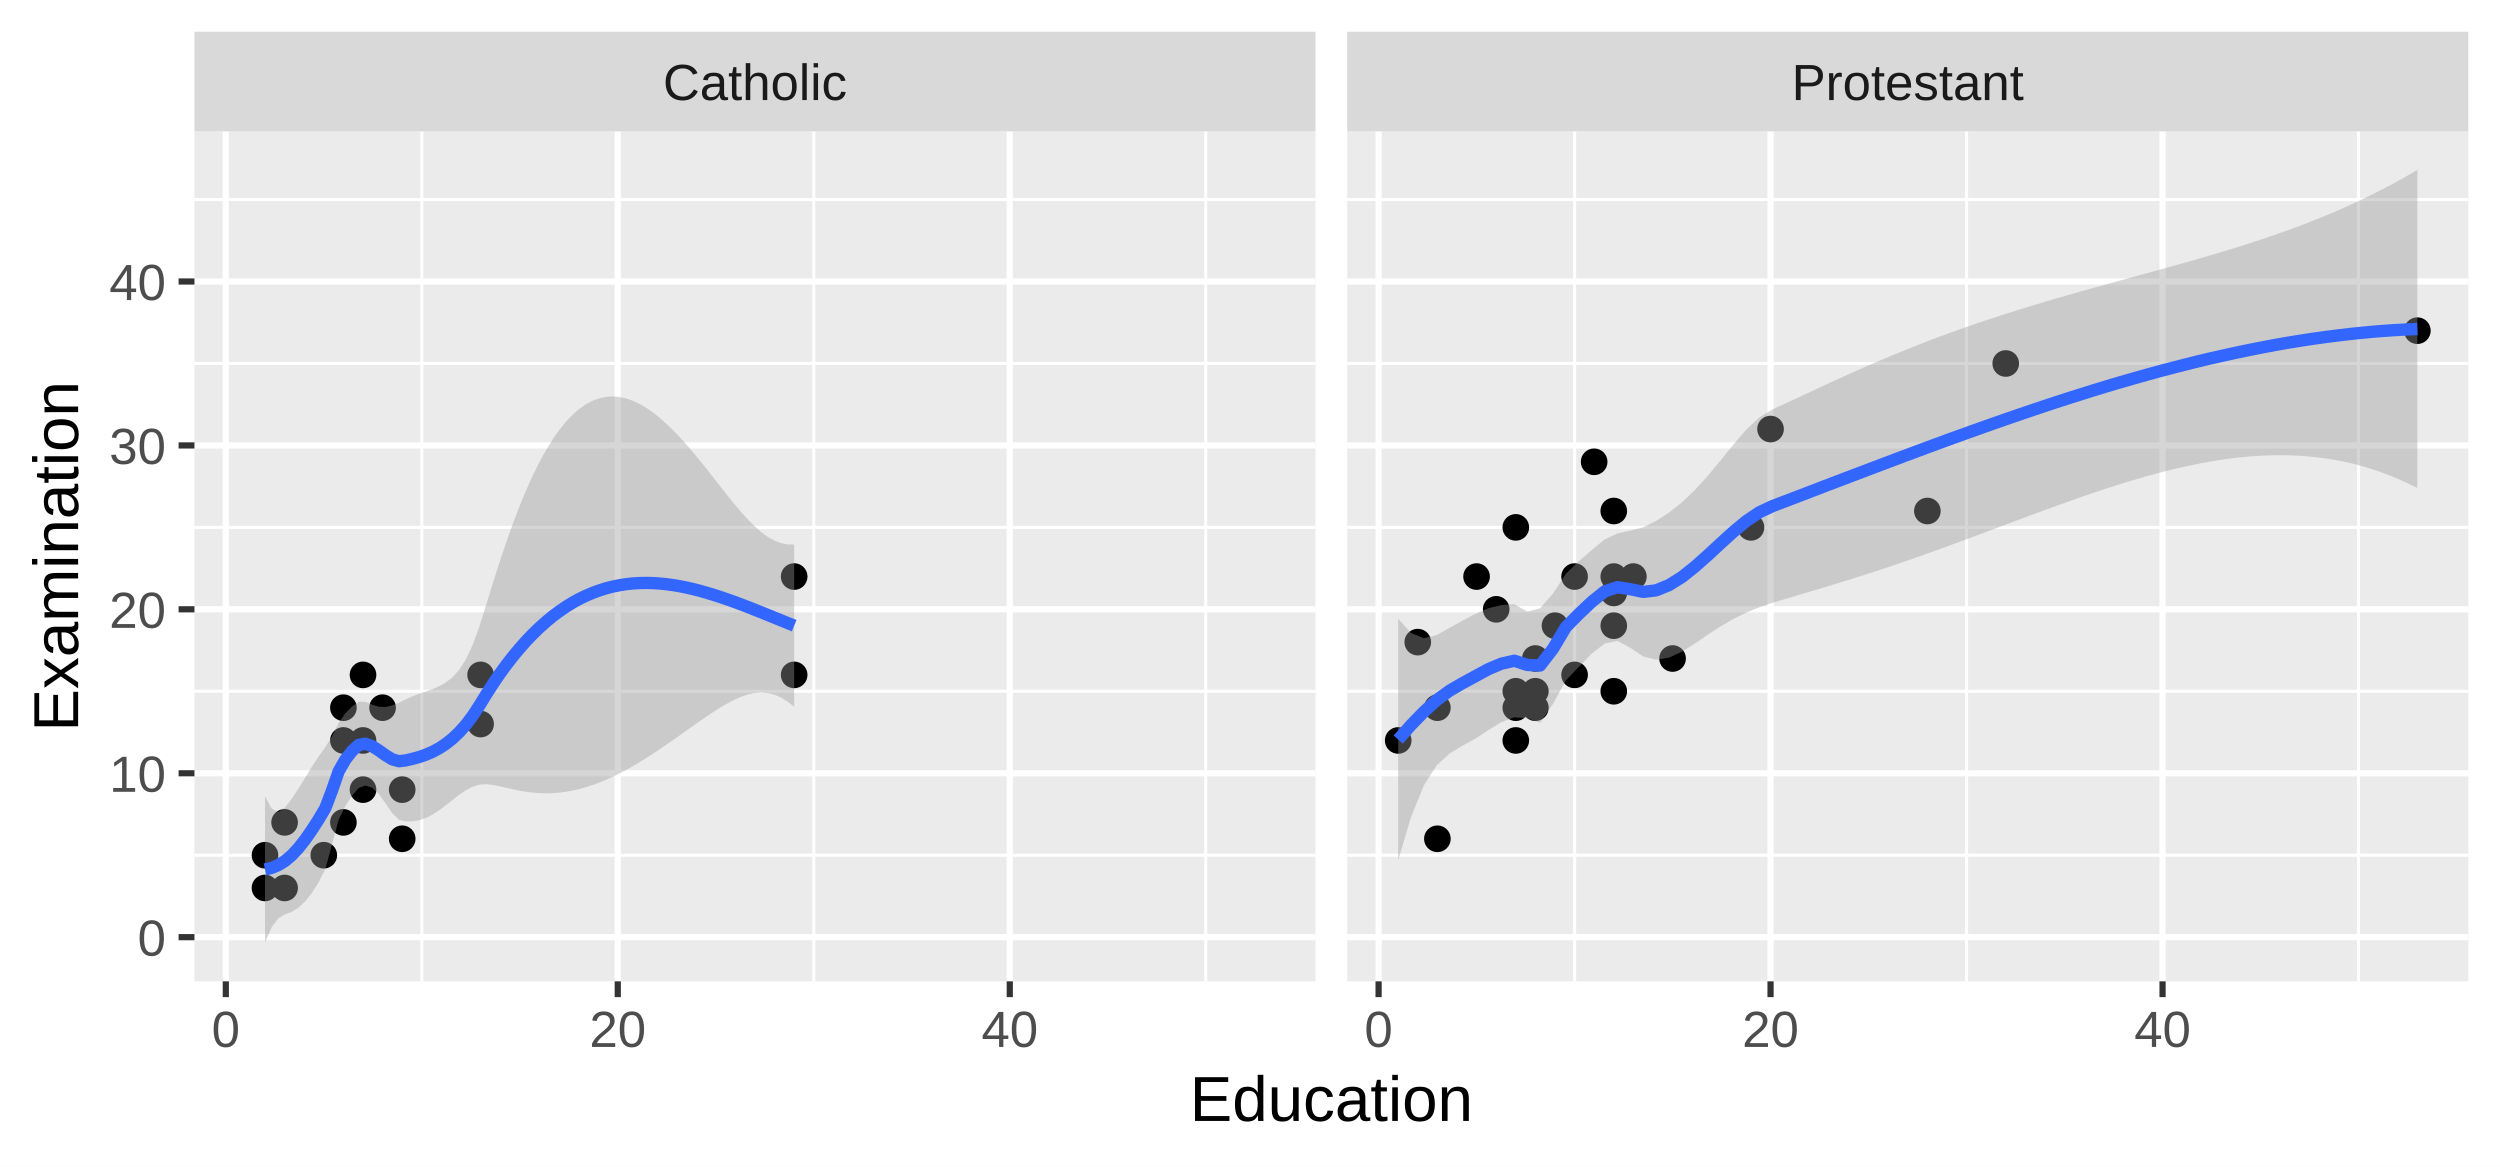
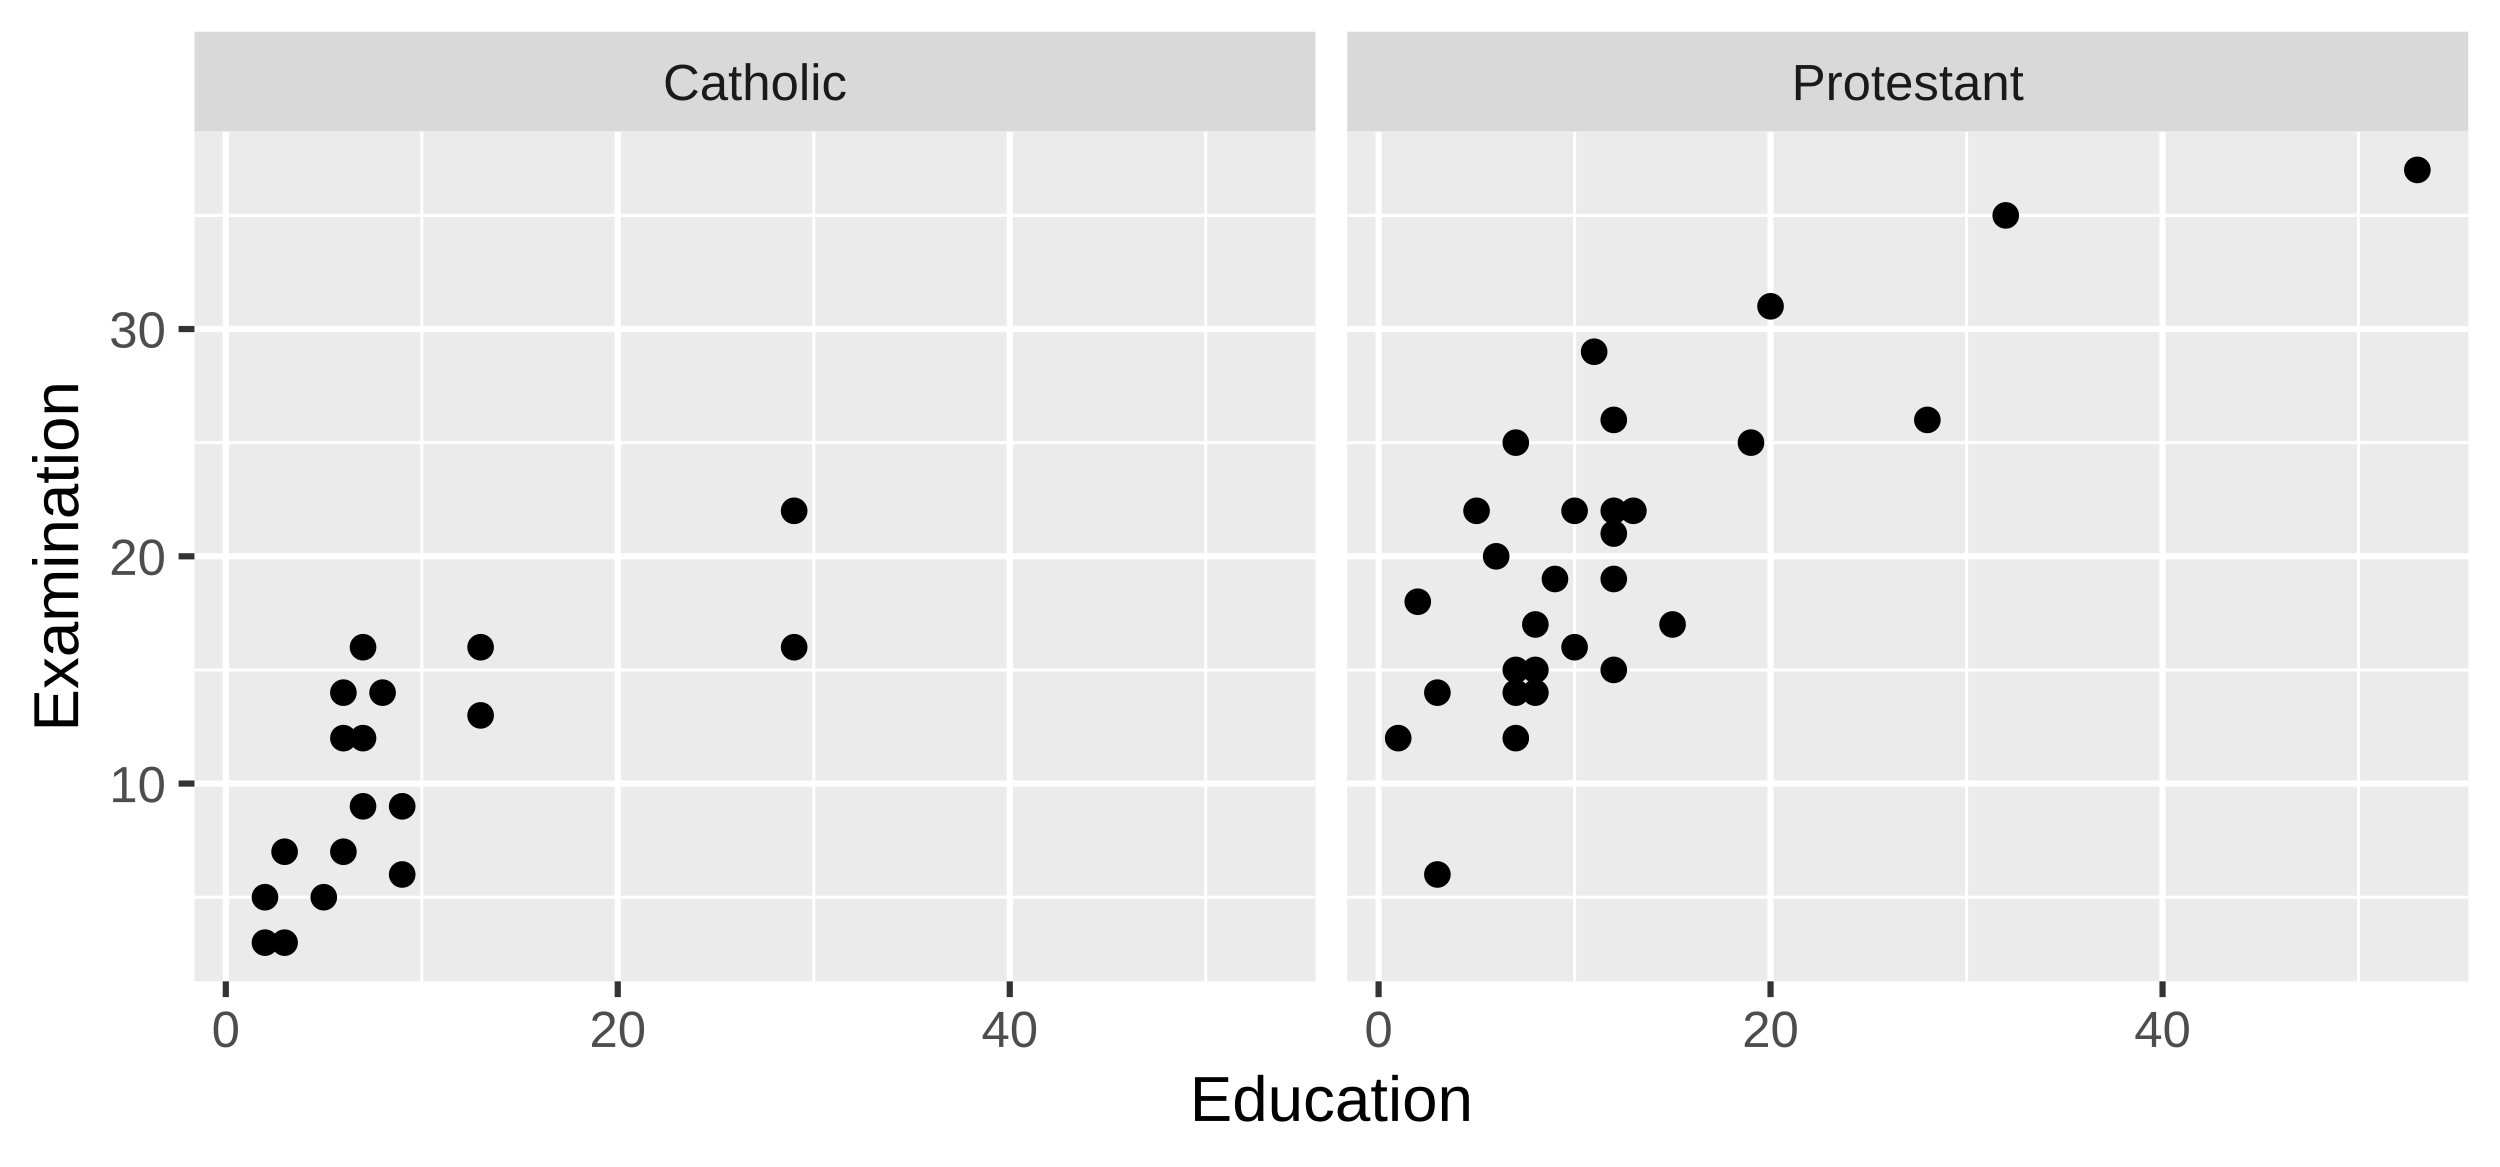
<svg xmlns="http://www.w3.org/2000/svg" class="svglite" width="432.00pt" height="201.60pt" viewBox="0 0 432.00 201.60">
  <defs>
    <style type="text/css">
    .svglite line, .svglite polyline, .svglite polygon, .svglite path, .svglite rect, .svglite circle {
      fill: none;
      stroke: #000000;
      stroke-linecap: round;
      stroke-linejoin: round;
      stroke-miterlimit: 10.00;
    }
    .svglite text {
      white-space: pre;
    }
  </style>
  </defs>
  <rect width="100%" height="100%" style="stroke: none; fill: #FFFFFF;" />
  <defs>
    <clipPath id="cpMC4wMHw0MzIuMDB8MC4wMHwyMDEuNjA=">
      <rect x="0.00" y="0.00" width="432.00" height="201.60" />
    </clipPath>
  </defs>
  <g clip-path="url(#cpMC4wMHw0MzIuMDB8MC4wMHwyMDEuNjA=)">
    <rect x="0" y="0.00" width="432.00" height="201.60" style="stroke-width: 1.07; stroke: #FFFFFF; fill: #FFFFFF;" />
  </g>
  <defs>
    <clipPath id="cpMzMuNjB8MjI3LjMyfDIyLjY5fDE2OS41Nw==">
      <rect x="33.60" y="22.69" width="193.72" height="146.88" />
    </clipPath>
  </defs>
  <g clip-path="url(#cpMzMuNjB8MjI3LjMyfDIyLjY5fDE2OS41Nw==)">
    <rect x="33.60" y="22.69" width="193.72" height="146.88" style="stroke-width: 1.07; stroke: none; fill: #EBEBEB;" />
-     <polyline points="33.60,147.78 227.32,147.78 " style="stroke-width: 0.53; stroke: #FFFFFF; stroke-linecap: butt;" />
-     <polyline points="33.60,119.45 227.32,119.45 " style="stroke-width: 0.53; stroke: #FFFFFF; stroke-linecap: butt;" />
-     <polyline points="33.60,91.13 227.32,91.13 " style="stroke-width: 0.53; stroke: #FFFFFF; stroke-linecap: butt;" />
-     <polyline points="33.60,62.81 227.32,62.81 " style="stroke-width: 0.53; stroke: #FFFFFF; stroke-linecap: butt;" />
-     <polyline points="33.60,34.48 227.32,34.48 " style="stroke-width: 0.53; stroke: #FFFFFF; stroke-linecap: butt;" />
+     <polyline points="33.60,155.04 227.32,155.04 " style="stroke-width: 0.53; stroke: #FFFFFF; stroke-linecap: butt;" />
+     <polyline points="33.60,115.76 227.32,115.76 " style="stroke-width: 0.53; stroke: #FFFFFF; stroke-linecap: butt;" />
+     <polyline points="33.60,76.49 227.32,76.49 " style="stroke-width: 0.53; stroke: #FFFFFF; stroke-linecap: butt;" />
+     <polyline points="33.60,37.22 227.32,37.22 " style="stroke-width: 0.53; stroke: #FFFFFF; stroke-linecap: butt;" />
    <polyline points="72.89,169.57 72.89,22.69 " style="stroke-width: 0.53; stroke: #FFFFFF; stroke-linecap: butt;" />
    <polyline points="140.62,169.57 140.62,22.69 " style="stroke-width: 0.53; stroke: #FFFFFF; stroke-linecap: butt;" />
    <polyline points="208.35,169.57 208.35,22.69 " style="stroke-width: 0.53; stroke: #FFFFFF; stroke-linecap: butt;" />
-     <polyline points="33.60,161.94 227.32,161.94 " style="stroke-width: 1.07; stroke: #FFFFFF; stroke-linecap: butt;" />
-     <polyline points="33.60,133.62 227.32,133.62 " style="stroke-width: 1.07; stroke: #FFFFFF; stroke-linecap: butt;" />
-     <polyline points="33.60,105.29 227.32,105.29 " style="stroke-width: 1.07; stroke: #FFFFFF; stroke-linecap: butt;" />
-     <polyline points="33.60,76.97 227.32,76.97 " style="stroke-width: 1.07; stroke: #FFFFFF; stroke-linecap: butt;" />
-     <polyline points="33.60,48.64 227.32,48.64 " style="stroke-width: 1.07; stroke: #FFFFFF; stroke-linecap: butt;" />
+     <polyline points="33.60,135.40 227.32,135.40 " style="stroke-width: 1.07; stroke: #FFFFFF; stroke-linecap: butt;" />
+     <polyline points="33.60,96.13 227.32,96.13 " style="stroke-width: 1.07; stroke: #FFFFFF; stroke-linecap: butt;" />
+     <polyline points="33.60,56.86 227.32,56.86 " style="stroke-width: 1.07; stroke: #FFFFFF; stroke-linecap: butt;" />
    <polyline points="39.02,169.57 39.02,22.69 " style="stroke-width: 1.07; stroke: #FFFFFF; stroke-linecap: butt;" />
    <polyline points="106.75,169.57 106.75,22.69 " style="stroke-width: 1.07; stroke: #FFFFFF; stroke-linecap: butt;" />
    <polyline points="174.49,169.57 174.49,22.69 " style="stroke-width: 1.07; stroke: #FFFFFF; stroke-linecap: butt;" />
-     <circle cx="69.50" cy="144.94" r="1.95" style="stroke-width: 0.71; fill: #000000;" />
-     <circle cx="55.95" cy="147.78" r="1.95" style="stroke-width: 0.71; fill: #000000;" />
-     <circle cx="62.73" cy="136.45" r="1.95" style="stroke-width: 0.71; fill: #000000;" />
-     <circle cx="62.73" cy="116.62" r="1.95" style="stroke-width: 0.71; fill: #000000;" />
-     <circle cx="66.11" cy="122.29" r="1.95" style="stroke-width: 0.71; fill: #000000;" />
-     <circle cx="62.73" cy="127.95" r="1.95" style="stroke-width: 0.71; fill: #000000;" />
-     <circle cx="83.05" cy="116.62" r="1.95" style="stroke-width: 0.71; fill: #000000;" />
-     <circle cx="59.34" cy="122.29" r="1.95" style="stroke-width: 0.71; fill: #000000;" />
-     <circle cx="45.79" cy="153.44" r="1.95" style="stroke-width: 0.71; fill: #000000;" />
-     <circle cx="59.34" cy="142.11" r="1.95" style="stroke-width: 0.71; fill: #000000;" />
-     <circle cx="45.79" cy="147.78" r="1.95" style="stroke-width: 0.71; fill: #000000;" />
-     <circle cx="59.34" cy="127.95" r="1.95" style="stroke-width: 0.71; fill: #000000;" />
-     <circle cx="49.18" cy="142.11" r="1.95" style="stroke-width: 0.71; fill: #000000;" />
-     <circle cx="69.50" cy="136.45" r="1.95" style="stroke-width: 0.71; fill: #000000;" />
-     <circle cx="49.18" cy="153.44" r="1.95" style="stroke-width: 0.71; fill: #000000;" />
-     <circle cx="83.05" cy="125.12" r="1.95" style="stroke-width: 0.71; fill: #000000;" />
-     <circle cx="137.23" cy="116.62" r="1.95" style="stroke-width: 0.71; fill: #000000;" />
-     <circle cx="137.23" cy="99.63" r="1.95" style="stroke-width: 0.71; fill: #000000;" />
-     <polygon points="45.79,137.58 46.95,139.74 48.11,140.31 49.26,139.54 50.42,138.02 51.58,136.25 52.74,134.38 53.89,132.51 55.05,130.73 56.21,129.12 57.37,127.26 58.52,124.92 59.68,123.25 60.84,122.08 62.00,121.26 63.15,121.27 64.31,121.76 65.47,122.13 66.63,122.17 67.78,121.90 68.94,121.43 70.10,120.85 71.26,120.33 72.41,119.89 73.57,119.49 74.73,119.07 75.89,118.58 77.04,117.93 78.20,117.02 79.36,115.72 80.52,113.90 81.67,111.44 82.83,108.27 83.99,104.56 85.15,100.83 86.30,97.21 87.46,93.75 88.62,90.50 89.78,87.47 90.93,84.67 92.09,82.10 93.25,79.78 94.41,77.69 95.56,75.83 96.72,74.19 97.88,72.78 99.04,71.58 100.19,70.58 101.35,69.79 102.51,69.20 103.67,68.79 104.82,68.56 105.98,68.50 107.14,68.61 108.30,68.88 109.45,69.29 110.61,69.84 111.77,70.53 112.93,71.34 114.08,72.27 115.24,73.30 116.40,74.43 117.56,75.64 118.71,76.93 119.87,78.29 121.03,79.70 122.19,81.14 123.34,82.62 124.50,84.09 125.66,85.56 126.82,87.00 127.97,88.37 129.13,89.66 130.29,90.84 131.45,91.87 132.60,92.73 133.76,93.39 134.92,93.84 136.08,94.07 137.23,94.10 137.23,122.14 136.08,121.23 134.92,120.52 133.76,120.03 132.60,119.75 131.45,119.67 130.29,119.77 129.13,120.04 127.97,120.45 126.82,120.97 125.66,121.57 124.50,122.25 123.34,122.98 122.19,123.75 121.03,124.54 119.87,125.35 118.71,126.17 117.56,127.00 116.40,127.81 115.24,128.62 114.08,129.41 112.93,130.18 111.77,130.93 110.61,131.65 109.45,132.33 108.30,132.99 107.14,133.60 105.98,134.17 104.82,134.70 103.67,135.18 102.51,135.62 101.35,136.00 100.19,136.32 99.04,136.59 97.88,136.81 96.72,136.96 95.56,137.05 94.41,137.09 93.25,137.06 92.09,136.97 90.93,136.82 89.78,136.63 88.62,136.39 87.46,136.13 86.30,135.86 85.15,135.63 83.99,135.50 82.83,135.59 81.67,135.95 80.52,136.54 79.36,137.33 78.20,138.23 77.04,139.15 75.89,140.02 74.73,140.77 73.57,141.35 72.41,141.74 71.26,141.94 70.10,141.94 68.94,141.66 67.78,140.51 66.63,138.84 65.47,137.22 64.31,136.12 63.15,135.74 62.00,136.15 60.84,137.46 59.68,139.26 58.52,141.66 57.37,145.94 56.21,150.20 55.05,152.48 53.89,154.30 52.74,155.75 51.58,156.84 50.42,157.56 49.26,158.00 48.11,158.65 46.95,160.20 45.79,162.89 " style="stroke-width: 0.00; stroke: none; fill: #999999; fill-opacity: 0.40;" />
-     <polyline points="45.79,137.58 46.95,139.74 48.11,140.31 49.26,139.54 50.42,138.02 51.58,136.25 52.74,134.38 53.89,132.51 55.05,130.73 56.21,129.12 57.37,127.26 58.52,124.92 59.68,123.25 60.84,122.08 62.00,121.26 63.15,121.27 64.31,121.76 65.47,122.13 66.63,122.17 67.78,121.90 68.94,121.43 70.10,120.85 71.26,120.33 72.41,119.89 73.57,119.49 74.73,119.07 75.89,118.58 77.04,117.93 78.20,117.02 79.36,115.72 80.52,113.90 81.67,111.44 82.83,108.27 83.99,104.56 85.15,100.83 86.30,97.21 87.46,93.75 88.62,90.50 89.78,87.47 90.93,84.67 92.09,82.10 93.25,79.78 94.41,77.69 95.56,75.83 96.72,74.19 97.88,72.78 99.04,71.58 100.19,70.58 101.35,69.79 102.51,69.20 103.67,68.79 104.82,68.56 105.98,68.50 107.14,68.61 108.30,68.88 109.45,69.29 110.61,69.84 111.77,70.53 112.93,71.34 114.08,72.27 115.24,73.30 116.40,74.43 117.56,75.64 118.71,76.93 119.87,78.29 121.03,79.70 122.19,81.14 123.34,82.62 124.50,84.09 125.66,85.56 126.82,87.00 127.97,88.37 129.13,89.66 130.29,90.84 131.45,91.87 132.60,92.73 133.76,93.39 134.92,93.84 136.08,94.07 137.23,94.10 " style="stroke-width: 2.13; stroke: none;" />
-     <polyline points="137.23,122.14 136.08,121.23 134.92,120.52 133.76,120.03 132.60,119.75 131.45,119.67 130.29,119.77 129.13,120.04 127.97,120.45 126.82,120.97 125.66,121.57 124.50,122.25 123.34,122.98 122.19,123.75 121.03,124.54 119.87,125.35 118.71,126.17 117.56,127.00 116.40,127.81 115.24,128.62 114.08,129.41 112.93,130.18 111.77,130.93 110.61,131.65 109.45,132.33 108.30,132.99 107.14,133.60 105.98,134.17 104.82,134.70 103.67,135.18 102.51,135.62 101.35,136.00 100.19,136.32 99.04,136.59 97.88,136.81 96.72,136.96 95.56,137.05 94.41,137.09 93.25,137.06 92.09,136.97 90.93,136.82 89.78,136.63 88.62,136.39 87.46,136.13 86.30,135.86 85.15,135.63 83.99,135.50 82.83,135.59 81.67,135.95 80.52,136.54 79.36,137.33 78.20,138.23 77.04,139.15 75.89,140.02 74.73,140.77 73.57,141.35 72.41,141.74 71.26,141.94 70.10,141.94 68.94,141.66 67.78,140.51 66.63,138.84 65.47,137.22 64.31,136.12 63.15,135.74 62.00,136.15 60.84,137.46 59.68,139.26 58.52,141.66 57.37,145.94 56.21,150.20 55.05,152.48 53.89,154.30 52.74,155.75 51.58,156.84 50.42,157.56 49.26,158.00 48.11,158.65 46.95,160.20 45.79,162.89 " style="stroke-width: 2.13; stroke: none;" />
-     <polyline points="45.79,150.23 46.95,149.97 48.11,149.48 49.26,148.77 50.42,147.79 51.58,146.54 52.74,145.07 53.89,143.41 55.05,141.61 56.21,139.66 57.37,136.60 58.52,133.29 59.68,131.26 60.84,129.77 62.00,128.71 63.15,128.51 64.31,128.94 65.47,129.68 66.63,130.51 67.78,131.21 68.94,131.54 70.10,131.40 71.26,131.13 72.41,130.82 73.57,130.42 74.73,129.92 75.89,129.30 77.04,128.54 78.20,127.62 79.36,126.52 80.52,125.22 81.67,123.70 82.83,121.93 83.99,120.03 85.15,118.23 86.30,116.53 87.46,114.94 88.62,113.44 89.78,112.05 90.93,110.75 92.09,109.54 93.25,108.42 94.41,107.39 95.56,106.44 96.72,105.58 97.88,104.79 99.04,104.08 100.19,103.45 101.35,102.90 102.51,102.41 103.67,101.99 104.82,101.63 105.98,101.34 107.14,101.11 108.30,100.93 109.45,100.81 110.61,100.75 111.77,100.73 112.93,100.76 114.08,100.84 115.24,100.96 116.40,101.12 117.56,101.32 118.71,101.55 119.87,101.82 121.03,102.12 122.19,102.45 123.34,102.80 124.50,103.17 125.66,103.57 126.82,103.98 127.97,104.41 129.13,104.85 130.29,105.31 131.45,105.77 132.60,106.24 133.76,106.71 134.92,107.18 136.08,107.65 137.23,108.12 " style="stroke-width: 2.13; stroke: #3366FF; stroke-linecap: butt;" />
+     <circle cx="69.50" cy="151.11" r="1.95" style="stroke-width: 0.71; fill: #000000;" />
+     <circle cx="55.95" cy="155.04" r="1.95" style="stroke-width: 0.71; fill: #000000;" />
+     <circle cx="62.73" cy="139.33" r="1.95" style="stroke-width: 0.71; fill: #000000;" />
+     <circle cx="62.73" cy="111.84" r="1.95" style="stroke-width: 0.71; fill: #000000;" />
+     <circle cx="66.11" cy="119.69" r="1.95" style="stroke-width: 0.71; fill: #000000;" />
+     <circle cx="62.73" cy="127.55" r="1.95" style="stroke-width: 0.71; fill: #000000;" />
+     <circle cx="83.05" cy="111.84" r="1.95" style="stroke-width: 0.71; fill: #000000;" />
+     <circle cx="59.34" cy="119.69" r="1.95" style="stroke-width: 0.71; fill: #000000;" />
+     <circle cx="45.79" cy="162.89" r="1.95" style="stroke-width: 0.71; fill: #000000;" />
+     <circle cx="59.34" cy="147.18" r="1.95" style="stroke-width: 0.71; fill: #000000;" />
+     <circle cx="45.79" cy="155.04" r="1.95" style="stroke-width: 0.71; fill: #000000;" />
+     <circle cx="59.34" cy="127.55" r="1.95" style="stroke-width: 0.71; fill: #000000;" />
+     <circle cx="49.18" cy="147.18" r="1.95" style="stroke-width: 0.71; fill: #000000;" />
+     <circle cx="69.50" cy="139.33" r="1.95" style="stroke-width: 0.71; fill: #000000;" />
+     <circle cx="49.18" cy="162.89" r="1.95" style="stroke-width: 0.71; fill: #000000;" />
+     <circle cx="83.05" cy="123.62" r="1.95" style="stroke-width: 0.71; fill: #000000;" />
+     <circle cx="137.23" cy="111.84" r="1.95" style="stroke-width: 0.71; fill: #000000;" />
+     <circle cx="137.23" cy="88.27" r="1.95" style="stroke-width: 0.71; fill: #000000;" />
  </g>
  <g clip-path="url(#cpMC4wMHw0MzIuMDB8MC4wMHwyMDEuNjA=)">
</g>
  <defs>
    <clipPath id="cpMjMyLjgwfDQyNi41MnwyMi42OXwxNjkuNTc=">
      <rect x="232.80" y="22.69" width="193.72" height="146.88" />
    </clipPath>
  </defs>
  <g clip-path="url(#cpMjMyLjgwfDQyNi41MnwyMi42OXwxNjkuNTc=)">
    <rect x="232.80" y="22.69" width="193.72" height="146.88" style="stroke-width: 1.07; stroke: none; fill: #EBEBEB;" />
-     <polyline points="232.80,147.78 426.52,147.78 " style="stroke-width: 0.53; stroke: #FFFFFF; stroke-linecap: butt;" />
-     <polyline points="232.80,119.45 426.52,119.45 " style="stroke-width: 0.53; stroke: #FFFFFF; stroke-linecap: butt;" />
-     <polyline points="232.80,91.13 426.52,91.13 " style="stroke-width: 0.53; stroke: #FFFFFF; stroke-linecap: butt;" />
-     <polyline points="232.80,62.81 426.52,62.81 " style="stroke-width: 0.53; stroke: #FFFFFF; stroke-linecap: butt;" />
-     <polyline points="232.80,34.48 426.52,34.48 " style="stroke-width: 0.53; stroke: #FFFFFF; stroke-linecap: butt;" />
+     <polyline points="232.80,155.04 426.52,155.04 " style="stroke-width: 0.53; stroke: #FFFFFF; stroke-linecap: butt;" />
+     <polyline points="232.80,115.76 426.52,115.76 " style="stroke-width: 0.53; stroke: #FFFFFF; stroke-linecap: butt;" />
+     <polyline points="232.80,76.49 426.52,76.49 " style="stroke-width: 0.53; stroke: #FFFFFF; stroke-linecap: butt;" />
+     <polyline points="232.80,37.22 426.52,37.22 " style="stroke-width: 0.53; stroke: #FFFFFF; stroke-linecap: butt;" />
    <polyline points="272.09,169.57 272.09,22.69 " style="stroke-width: 0.53; stroke: #FFFFFF; stroke-linecap: butt;" />
    <polyline points="339.82,169.57 339.82,22.69 " style="stroke-width: 0.53; stroke: #FFFFFF; stroke-linecap: butt;" />
    <polyline points="407.55,169.57 407.55,22.69 " style="stroke-width: 0.53; stroke: #FFFFFF; stroke-linecap: butt;" />
-     <polyline points="232.80,161.94 426.52,161.94 " style="stroke-width: 1.07; stroke: #FFFFFF; stroke-linecap: butt;" />
-     <polyline points="232.80,133.62 426.52,133.62 " style="stroke-width: 1.07; stroke: #FFFFFF; stroke-linecap: butt;" />
-     <polyline points="232.80,105.29 426.52,105.29 " style="stroke-width: 1.07; stroke: #FFFFFF; stroke-linecap: butt;" />
-     <polyline points="232.80,76.97 426.52,76.97 " style="stroke-width: 1.07; stroke: #FFFFFF; stroke-linecap: butt;" />
-     <polyline points="232.80,48.64 426.52,48.64 " style="stroke-width: 1.07; stroke: #FFFFFF; stroke-linecap: butt;" />
+     <polyline points="232.80,135.40 426.52,135.40 " style="stroke-width: 1.07; stroke: #FFFFFF; stroke-linecap: butt;" />
+     <polyline points="232.80,96.13 426.52,96.13 " style="stroke-width: 1.07; stroke: #FFFFFF; stroke-linecap: butt;" />
+     <polyline points="232.80,56.86 426.52,56.86 " style="stroke-width: 1.07; stroke: #FFFFFF; stroke-linecap: butt;" />
    <polyline points="238.22,169.57 238.22,22.69 " style="stroke-width: 1.07; stroke: #FFFFFF; stroke-linecap: butt;" />
    <polyline points="305.95,169.57 305.95,22.69 " style="stroke-width: 1.07; stroke: #FFFFFF; stroke-linecap: butt;" />
    <polyline points="373.69,169.57 373.69,22.69 " style="stroke-width: 1.07; stroke: #FFFFFF; stroke-linecap: butt;" />
-     <circle cx="278.86" cy="119.45" r="1.95" style="stroke-width: 0.71; fill: #000000;" />
-     <circle cx="261.93" cy="127.95" r="1.95" style="stroke-width: 0.71; fill: #000000;" />
-     <circle cx="289.02" cy="113.79" r="1.95" style="stroke-width: 0.71; fill: #000000;" />
-     <circle cx="278.86" cy="102.46" r="1.95" style="stroke-width: 0.71; fill: #000000;" />
-     <circle cx="261.93" cy="122.29" r="1.95" style="stroke-width: 0.71; fill: #000000;" />
-     <circle cx="278.86" cy="108.12" r="1.95" style="stroke-width: 0.71; fill: #000000;" />
-     <circle cx="255.15" cy="99.63" r="1.95" style="stroke-width: 0.71; fill: #000000;" />
-     <circle cx="244.99" cy="110.96" r="1.95" style="stroke-width: 0.71; fill: #000000;" />
-     <circle cx="265.31" cy="113.79" r="1.95" style="stroke-width: 0.71; fill: #000000;" />
-     <circle cx="333.05" cy="88.30" r="1.95" style="stroke-width: 0.71; fill: #000000;" />
-     <circle cx="305.95" cy="74.14" r="1.95" style="stroke-width: 0.71; fill: #000000;" />
-     <circle cx="268.70" cy="108.12" r="1.95" style="stroke-width: 0.71; fill: #000000;" />
-     <circle cx="272.09" cy="99.63" r="1.95" style="stroke-width: 0.71; fill: #000000;" />
-     <circle cx="248.38" cy="122.29" r="1.95" style="stroke-width: 0.71; fill: #000000;" />
-     <circle cx="278.86" cy="99.63" r="1.95" style="stroke-width: 0.71; fill: #000000;" />
-     <circle cx="258.54" cy="105.29" r="1.95" style="stroke-width: 0.71; fill: #000000;" />
-     <circle cx="241.61" cy="127.95" r="1.95" style="stroke-width: 0.71; fill: #000000;" />
-     <circle cx="265.31" cy="122.29" r="1.95" style="stroke-width: 0.71; fill: #000000;" />
-     <circle cx="248.38" cy="144.94" r="1.95" style="stroke-width: 0.71; fill: #000000;" />
-     <circle cx="272.09" cy="116.62" r="1.95" style="stroke-width: 0.71; fill: #000000;" />
-     <circle cx="302.57" cy="91.13" r="1.95" style="stroke-width: 0.71; fill: #000000;" />
-     <circle cx="265.31" cy="119.45" r="1.95" style="stroke-width: 0.71; fill: #000000;" />
-     <circle cx="278.86" cy="88.30" r="1.95" style="stroke-width: 0.71; fill: #000000;" />
-     <circle cx="275.47" cy="79.80" r="1.95" style="stroke-width: 0.71; fill: #000000;" />
-     <circle cx="282.25" cy="99.63" r="1.95" style="stroke-width: 0.71; fill: #000000;" />
-     <circle cx="346.59" cy="62.81" r="1.95" style="stroke-width: 0.71; fill: #000000;" />
-     <circle cx="261.93" cy="119.45" r="1.95" style="stroke-width: 0.71; fill: #000000;" />
-     <circle cx="261.93" cy="91.13" r="1.95" style="stroke-width: 0.71; fill: #000000;" />
-     <circle cx="417.72" cy="57.14" r="1.95" style="stroke-width: 0.71; fill: #000000;" />
-     <polygon points="241.61,106.91 243.83,109.39 246.06,110.29 248.29,109.71 250.52,108.47 252.75,107.24 254.98,106.04 257.21,105.10 259.44,104.56 261.67,104.40 263.90,105.68 266.13,105.11 268.36,102.56 270.59,99.15 272.81,96.98 275.04,95.05 277.27,93.21 279.50,92.18 281.73,91.69 283.96,91.11 286.19,90.01 288.42,88.56 290.65,86.79 292.88,84.67 295.11,82.23 297.34,79.53 299.57,76.77 301.79,74.20 304.02,72.11 306.25,70.76 308.48,69.73 310.71,68.70 312.94,67.66 315.17,66.62 317.40,65.59 319.63,64.58 321.86,63.59 324.09,62.62 326.32,61.68 328.55,60.76 330.77,59.86 333.00,58.99 335.23,58.15 337.46,57.33 339.69,56.54 341.92,55.77 344.15,55.03 346.38,54.30 348.61,53.60 350.84,52.91 353.07,52.24 355.30,51.58 357.53,50.94 359.75,50.31 361.98,49.68 364.21,49.07 366.44,48.45 368.67,47.84 370.90,47.23 373.13,46.62 375.36,46.00 377.59,45.38 379.82,44.74 382.05,44.09 384.28,43.43 386.51,42.74 388.73,42.04 390.96,41.31 393.19,40.55 395.42,39.76 397.65,38.93 399.88,38.06 402.11,37.16 404.34,36.20 406.57,35.20 408.80,34.15 411.03,33.04 413.26,31.88 415.49,30.65 417.72,29.36 417.72,84.33 415.49,83.24 413.26,82.28 411.03,81.45 408.80,80.73 406.57,80.12 404.34,79.63 402.11,79.24 399.88,78.96 397.65,78.77 395.42,78.67 393.19,78.66 390.96,78.73 388.73,78.87 386.51,79.09 384.28,79.38 382.05,79.74 379.82,80.15 377.59,80.62 375.36,81.13 373.13,81.70 370.90,82.30 368.67,82.95 366.44,83.63 364.21,84.34 361.98,85.08 359.75,85.84 357.53,86.63 355.30,87.43 353.07,88.24 350.84,89.06 348.61,89.89 346.38,90.73 344.15,91.57 341.92,92.40 339.69,93.23 337.46,94.05 335.23,94.87 333.00,95.67 330.77,96.45 328.55,97.23 326.32,97.98 324.09,98.72 321.86,99.44 319.63,100.15 317.40,100.83 315.17,101.51 312.94,102.18 310.71,102.84 308.48,103.50 306.25,104.17 304.02,104.93 301.79,105.85 299.57,106.94 297.34,108.22 295.11,109.67 292.88,111.20 290.65,112.61 288.42,113.64 286.19,114.00 283.96,113.44 281.73,111.95 279.50,110.74 277.27,111.21 275.04,112.96 272.81,115.25 270.59,117.57 268.36,121.63 266.13,124.90 263.90,124.12 261.67,123.94 259.44,124.79 257.21,126.15 254.98,127.62 252.75,128.84 250.52,130.18 248.29,132.22 246.06,135.69 243.83,141.16 241.61,148.68 " style="stroke-width: 0.00; stroke: none; fill: #999999; fill-opacity: 0.40;" />
-     <polyline points="241.61,106.91 243.83,109.39 246.06,110.29 248.29,109.71 250.52,108.47 252.75,107.24 254.98,106.04 257.21,105.10 259.44,104.56 261.67,104.40 263.90,105.68 266.13,105.11 268.36,102.56 270.59,99.15 272.81,96.98 275.04,95.05 277.27,93.21 279.50,92.18 281.73,91.69 283.96,91.11 286.19,90.01 288.42,88.56 290.65,86.79 292.88,84.67 295.11,82.23 297.34,79.53 299.57,76.77 301.79,74.20 304.02,72.11 306.25,70.76 308.48,69.73 310.71,68.70 312.94,67.66 315.17,66.62 317.40,65.59 319.63,64.58 321.86,63.59 324.09,62.62 326.32,61.68 328.55,60.76 330.77,59.86 333.00,58.99 335.23,58.15 337.46,57.33 339.69,56.54 341.92,55.77 344.15,55.03 346.38,54.30 348.61,53.60 350.84,52.91 353.07,52.24 355.30,51.58 357.53,50.94 359.75,50.31 361.98,49.68 364.21,49.07 366.44,48.45 368.67,47.84 370.90,47.23 373.13,46.62 375.36,46.00 377.59,45.38 379.82,44.74 382.05,44.09 384.28,43.43 386.51,42.74 388.73,42.04 390.96,41.31 393.19,40.55 395.42,39.76 397.65,38.93 399.88,38.06 402.11,37.16 404.34,36.20 406.57,35.20 408.80,34.15 411.03,33.04 413.26,31.88 415.49,30.65 417.72,29.36 " style="stroke-width: 2.13; stroke: none;" />
-     <polyline points="417.72,84.33 415.49,83.24 413.26,82.28 411.03,81.45 408.80,80.73 406.57,80.12 404.34,79.63 402.11,79.24 399.88,78.96 397.65,78.77 395.42,78.67 393.19,78.66 390.96,78.73 388.73,78.87 386.51,79.09 384.28,79.38 382.05,79.74 379.82,80.15 377.59,80.62 375.36,81.13 373.13,81.70 370.90,82.30 368.67,82.95 366.44,83.63 364.21,84.34 361.98,85.08 359.75,85.84 357.53,86.63 355.30,87.43 353.07,88.24 350.84,89.06 348.61,89.89 346.38,90.73 344.15,91.57 341.92,92.40 339.69,93.23 337.46,94.05 335.23,94.87 333.00,95.67 330.77,96.45 328.55,97.23 326.32,97.98 324.09,98.72 321.86,99.44 319.63,100.15 317.40,100.83 315.17,101.51 312.94,102.18 310.71,102.84 308.48,103.50 306.25,104.17 304.02,104.93 301.79,105.85 299.57,106.94 297.34,108.22 295.11,109.67 292.88,111.20 290.65,112.61 288.42,113.64 286.19,114.00 283.96,113.44 281.73,111.95 279.50,110.74 277.27,111.21 275.04,112.96 272.81,115.25 270.59,117.57 268.36,121.63 266.13,124.90 263.90,124.12 261.67,123.94 259.44,124.79 257.21,126.15 254.98,127.62 252.75,128.84 250.52,130.18 248.29,132.22 246.06,135.69 243.83,141.16 241.61,148.68 " style="stroke-width: 2.13; stroke: none;" />
-     <polyline points="241.61,127.80 243.83,125.28 246.06,122.99 248.29,120.96 250.52,119.33 252.75,118.04 254.98,116.83 257.21,115.62 259.44,114.68 261.67,114.17 263.90,114.90 266.13,115.00 268.36,112.10 270.59,108.36 272.81,106.11 275.04,104.00 277.27,102.21 279.50,101.46 281.73,101.82 283.96,102.28 286.19,102.01 288.42,101.10 290.65,99.70 292.88,97.93 295.11,95.95 297.34,93.88 299.57,91.86 301.79,90.02 304.02,88.52 306.25,87.47 308.48,86.62 310.71,85.77 312.94,84.92 315.17,84.06 317.40,83.21 319.63,82.36 321.86,81.52 324.09,80.67 326.32,79.83 328.55,78.99 330.77,78.16 333.00,77.33 335.23,76.51 337.46,75.69 339.69,74.89 341.92,74.09 344.15,73.30 346.38,72.52 348.61,71.75 350.84,70.99 353.07,70.24 355.30,69.50 357.53,68.78 359.75,68.08 361.98,67.38 364.21,66.70 366.44,66.04 368.67,65.40 370.90,64.77 373.13,64.16 375.36,63.57 377.59,63.00 379.82,62.44 382.05,61.91 384.28,61.41 386.51,60.92 388.73,60.46 390.96,60.02 393.19,59.60 395.42,59.21 397.65,58.85 399.88,58.51 402.11,58.20 404.34,57.92 406.57,57.66 408.80,57.44 411.03,57.24 413.26,57.08 415.49,56.95 417.72,56.85 " style="stroke-width: 2.13; stroke: #3366FF; stroke-linecap: butt;" />
+     <circle cx="278.86" cy="115.76" r="1.95" style="stroke-width: 0.71; fill: #000000;" />
+     <circle cx="261.93" cy="127.55" r="1.95" style="stroke-width: 0.71; fill: #000000;" />
+     <circle cx="289.02" cy="107.91" r="1.95" style="stroke-width: 0.71; fill: #000000;" />
+     <circle cx="278.86" cy="92.20" r="1.95" style="stroke-width: 0.71; fill: #000000;" />
+     <circle cx="261.93" cy="119.69" r="1.95" style="stroke-width: 0.71; fill: #000000;" />
+     <circle cx="278.86" cy="100.05" r="1.95" style="stroke-width: 0.71; fill: #000000;" />
+     <circle cx="255.15" cy="88.27" r="1.95" style="stroke-width: 0.71; fill: #000000;" />
+     <circle cx="244.99" cy="103.98" r="1.95" style="stroke-width: 0.71; fill: #000000;" />
+     <circle cx="265.31" cy="107.91" r="1.95" style="stroke-width: 0.71; fill: #000000;" />
+     <circle cx="333.05" cy="72.56" r="1.95" style="stroke-width: 0.71; fill: #000000;" />
+     <circle cx="305.95" cy="52.93" r="1.95" style="stroke-width: 0.71; fill: #000000;" />
+     <circle cx="268.70" cy="100.05" r="1.95" style="stroke-width: 0.71; fill: #000000;" />
+     <circle cx="272.09" cy="88.27" r="1.95" style="stroke-width: 0.71; fill: #000000;" />
+     <circle cx="248.38" cy="119.69" r="1.95" style="stroke-width: 0.71; fill: #000000;" />
+     <circle cx="278.86" cy="88.27" r="1.95" style="stroke-width: 0.71; fill: #000000;" />
+     <circle cx="258.54" cy="96.13" r="1.95" style="stroke-width: 0.71; fill: #000000;" />
+     <circle cx="241.61" cy="127.55" r="1.95" style="stroke-width: 0.71; fill: #000000;" />
+     <circle cx="265.31" cy="119.69" r="1.95" style="stroke-width: 0.71; fill: #000000;" />
+     <circle cx="248.38" cy="151.11" r="1.95" style="stroke-width: 0.71; fill: #000000;" />
+     <circle cx="272.09" cy="111.84" r="1.95" style="stroke-width: 0.71; fill: #000000;" />
+     <circle cx="302.57" cy="76.49" r="1.95" style="stroke-width: 0.71; fill: #000000;" />
+     <circle cx="265.31" cy="115.76" r="1.95" style="stroke-width: 0.71; fill: #000000;" />
+     <circle cx="278.86" cy="72.56" r="1.95" style="stroke-width: 0.71; fill: #000000;" />
+     <circle cx="275.47" cy="60.78" r="1.95" style="stroke-width: 0.71; fill: #000000;" />
+     <circle cx="282.25" cy="88.27" r="1.95" style="stroke-width: 0.71; fill: #000000;" />
+     <circle cx="346.59" cy="37.22" r="1.95" style="stroke-width: 0.71; fill: #000000;" />
+     <circle cx="261.93" cy="115.76" r="1.95" style="stroke-width: 0.71; fill: #000000;" />
+     <circle cx="261.93" cy="76.49" r="1.95" style="stroke-width: 0.71; fill: #000000;" />
+     <circle cx="417.72" cy="29.36" r="1.95" style="stroke-width: 0.71; fill: #000000;" />
  </g>
  <g clip-path="url(#cpMC4wMHw0MzIuMDB8MC4wMHwyMDEuNjA=)">
</g>
  <defs>
    <clipPath id="cpMzMuNjB8MjI3LjMyfDUuNDh8MjIuNjk=">
      <rect x="33.60" y="5.48" width="193.72" height="17.21" />
    </clipPath>
  </defs>
  <g clip-path="url(#cpMzMuNjB8MjI3LjMyfDUuNDh8MjIuNjk=)">
    <rect x="33.60" y="5.48" width="193.72" height="17.21" style="stroke-width: 1.07; stroke: none; fill: #D9D9D9;" />
    <text x="130.46" y="17.29" text-anchor="middle" style="font-size: 8.80px;fill: #1A1A1A; font-family: &quot;Arimo&quot;;" textLength="35.68px" lengthAdjust="spacingAndGlyphs">Catholic</text>
  </g>
  <g clip-path="url(#cpMC4wMHw0MzIuMDB8MC4wMHwyMDEuNjA=)">
</g>
  <defs>
    <clipPath id="cpMjMyLjgwfDQyNi41Mnw1LjQ4fDIyLjY5">
      <rect x="232.80" y="5.48" width="193.72" height="17.21" />
    </clipPath>
  </defs>
  <g clip-path="url(#cpMjMyLjgwfDQyNi41Mnw1LjQ4fDIyLjY5)">
    <rect x="232.80" y="5.48" width="193.72" height="17.21" style="stroke-width: 1.07; stroke: none; fill: #D9D9D9;" />
    <text x="329.66" y="17.29" text-anchor="middle" style="font-size: 8.80px;fill: #1A1A1A; font-family: &quot;Arimo&quot;;" textLength="45.27px" lengthAdjust="spacingAndGlyphs">Protestant</text>
  </g>
  <g clip-path="url(#cpMC4wMHw0MzIuMDB8MC4wMHwyMDEuNjA=)">
    <polyline points="39.02,172.31 39.02,169.57 " style="stroke-width: 1.07; stroke: #333333; stroke-linecap: butt;" />
    <polyline points="106.75,172.31 106.75,169.57 " style="stroke-width: 1.07; stroke: #333333; stroke-linecap: butt;" />
    <polyline points="174.49,172.31 174.49,169.57 " style="stroke-width: 1.07; stroke: #333333; stroke-linecap: butt;" />
    <text x="39.02" y="180.91" text-anchor="middle" style="font-size: 8.80px;fill: #4D4D4D; font-family: &quot;Arimo&quot;;" textLength="5.59px" lengthAdjust="spacingAndGlyphs">0</text>
    <text x="106.75" y="180.91" text-anchor="middle" style="font-size: 8.80px;fill: #4D4D4D; font-family: &quot;Arimo&quot;;" textLength="11.19px" lengthAdjust="spacingAndGlyphs">20</text>
    <text x="174.49" y="180.91" text-anchor="middle" style="font-size: 8.80px;fill: #4D4D4D; font-family: &quot;Arimo&quot;;" textLength="11.19px" lengthAdjust="spacingAndGlyphs">40</text>
    <polyline points="238.22,172.31 238.22,169.57 " style="stroke-width: 1.07; stroke: #333333; stroke-linecap: butt;" />
    <polyline points="305.95,172.31 305.95,169.57 " style="stroke-width: 1.07; stroke: #333333; stroke-linecap: butt;" />
    <polyline points="373.69,172.31 373.69,169.57 " style="stroke-width: 1.07; stroke: #333333; stroke-linecap: butt;" />
    <text x="238.22" y="180.91" text-anchor="middle" style="font-size: 8.80px;fill: #4D4D4D; font-family: &quot;Arimo&quot;;" textLength="5.59px" lengthAdjust="spacingAndGlyphs">0</text>
    <text x="305.95" y="180.91" text-anchor="middle" style="font-size: 8.80px;fill: #4D4D4D; font-family: &quot;Arimo&quot;;" textLength="11.19px" lengthAdjust="spacingAndGlyphs">20</text>
    <text x="373.69" y="180.91" text-anchor="middle" style="font-size: 8.80px;fill: #4D4D4D; font-family: &quot;Arimo&quot;;" textLength="11.19px" lengthAdjust="spacingAndGlyphs">40</text>
-     <text x="28.67" y="165.15" text-anchor="end" style="font-size: 8.80px;fill: #4D4D4D; font-family: &quot;Arimo&quot;;" textLength="5.59px" lengthAdjust="spacingAndGlyphs">0</text>
-     <text x="28.67" y="136.82" text-anchor="end" style="font-size: 8.80px;fill: #4D4D4D; font-family: &quot;Arimo&quot;;" textLength="11.19px" lengthAdjust="spacingAndGlyphs">10</text>
-     <text x="28.67" y="108.50" text-anchor="end" style="font-size: 8.80px;fill: #4D4D4D; font-family: &quot;Arimo&quot;;" textLength="11.19px" lengthAdjust="spacingAndGlyphs">20</text>
-     <text x="28.67" y="80.18" text-anchor="end" style="font-size: 8.80px;fill: #4D4D4D; font-family: &quot;Arimo&quot;;" textLength="11.19px" lengthAdjust="spacingAndGlyphs">30</text>
-     <text x="28.67" y="51.85" text-anchor="end" style="font-size: 8.80px;fill: #4D4D4D; font-family: &quot;Arimo&quot;;" textLength="11.19px" lengthAdjust="spacingAndGlyphs">40</text>
-     <polyline points="30.86,161.94 33.60,161.94 " style="stroke-width: 1.07; stroke: #333333; stroke-linecap: butt;" />
-     <polyline points="30.86,133.62 33.60,133.62 " style="stroke-width: 1.07; stroke: #333333; stroke-linecap: butt;" />
-     <polyline points="30.86,105.29 33.60,105.29 " style="stroke-width: 1.07; stroke: #333333; stroke-linecap: butt;" />
-     <polyline points="30.86,76.97 33.60,76.97 " style="stroke-width: 1.07; stroke: #333333; stroke-linecap: butt;" />
-     <polyline points="30.86,48.64 33.60,48.64 " style="stroke-width: 1.07; stroke: #333333; stroke-linecap: butt;" />
+     <text x="28.67" y="138.61" text-anchor="end" style="font-size: 8.80px;fill: #4D4D4D; font-family: &quot;Arimo&quot;;" textLength="11.19px" lengthAdjust="spacingAndGlyphs">10</text>
+     <text x="28.67" y="99.34" text-anchor="end" style="font-size: 8.80px;fill: #4D4D4D; font-family: &quot;Arimo&quot;;" textLength="11.19px" lengthAdjust="spacingAndGlyphs">20</text>
+     <text x="28.67" y="60.06" text-anchor="end" style="font-size: 8.80px;fill: #4D4D4D; font-family: &quot;Arimo&quot;;" textLength="11.19px" lengthAdjust="spacingAndGlyphs">30</text>
+     <polyline points="30.86,135.40 33.60,135.40 " style="stroke-width: 1.07; stroke: #333333; stroke-linecap: butt;" />
+     <polyline points="30.86,96.13 33.60,96.13 " style="stroke-width: 1.07; stroke: #333333; stroke-linecap: butt;" />
+     <polyline points="30.86,56.86 33.60,56.86 " style="stroke-width: 1.07; stroke: #333333; stroke-linecap: butt;" />
    <text x="230.06" y="193.70" text-anchor="middle" style="font-size: 11.00px; font-family: &quot;Arimo&quot;;" textLength="54.76px" lengthAdjust="spacingAndGlyphs">Education</text>
    <text transform="translate(13.50,96.13) rotate(-90)" text-anchor="middle" style="font-size: 11.00px; font-family: &quot;Arimo&quot;;" textLength="68.75px" lengthAdjust="spacingAndGlyphs">Examination</text>
  </g>
</svg>
